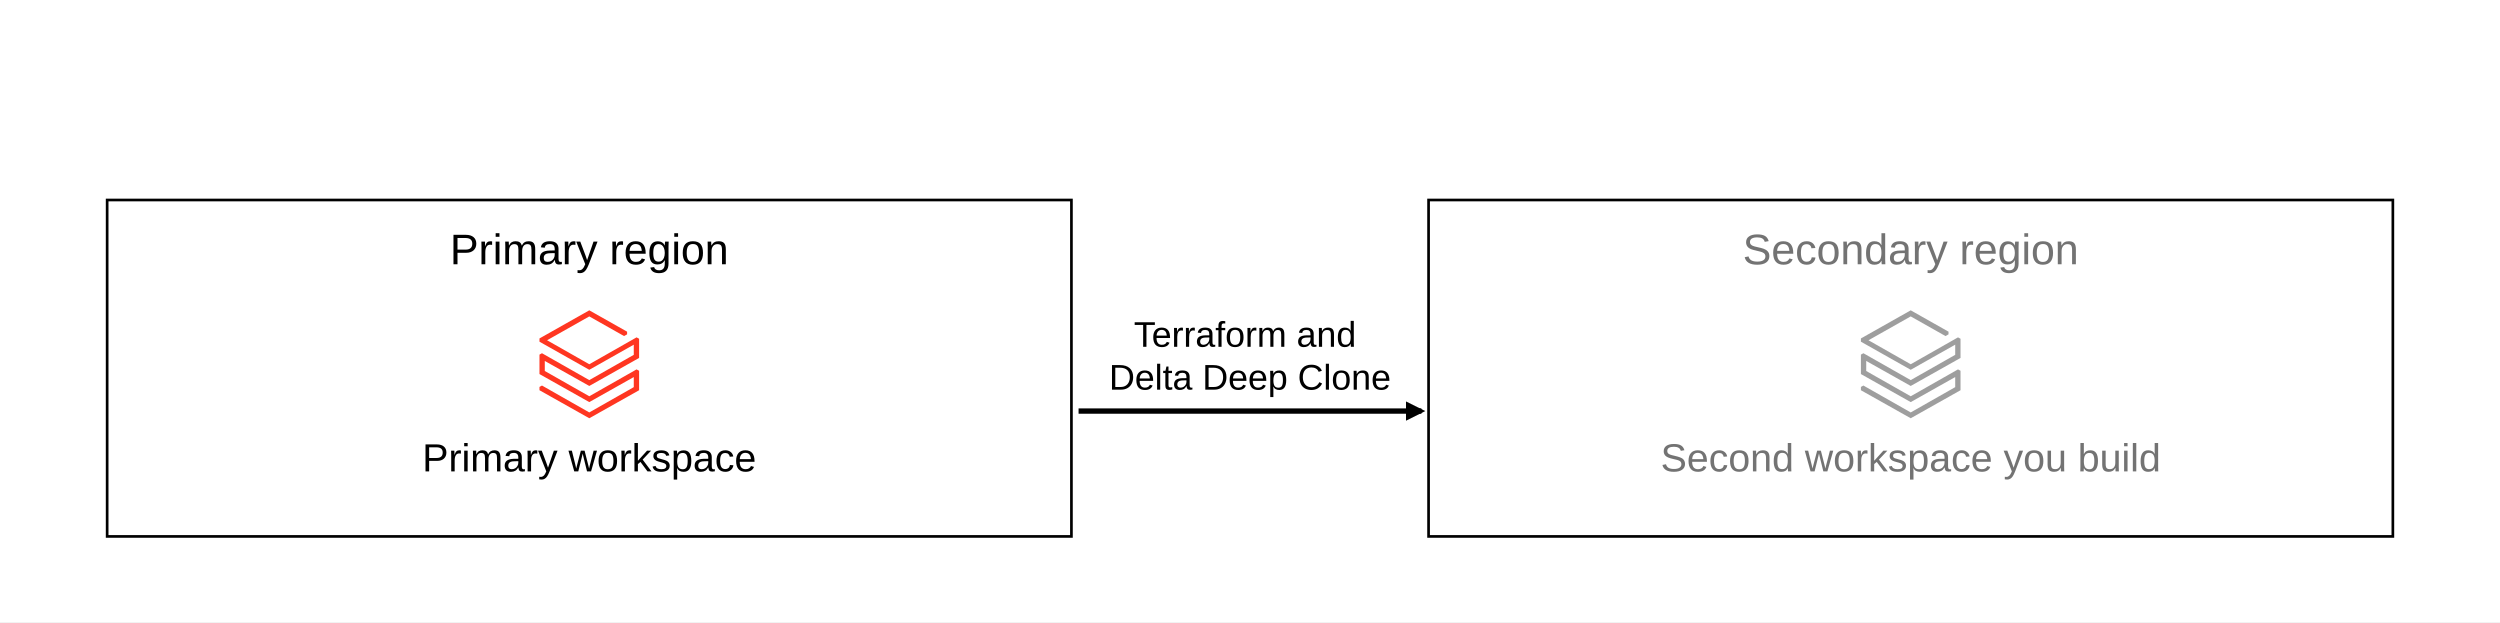
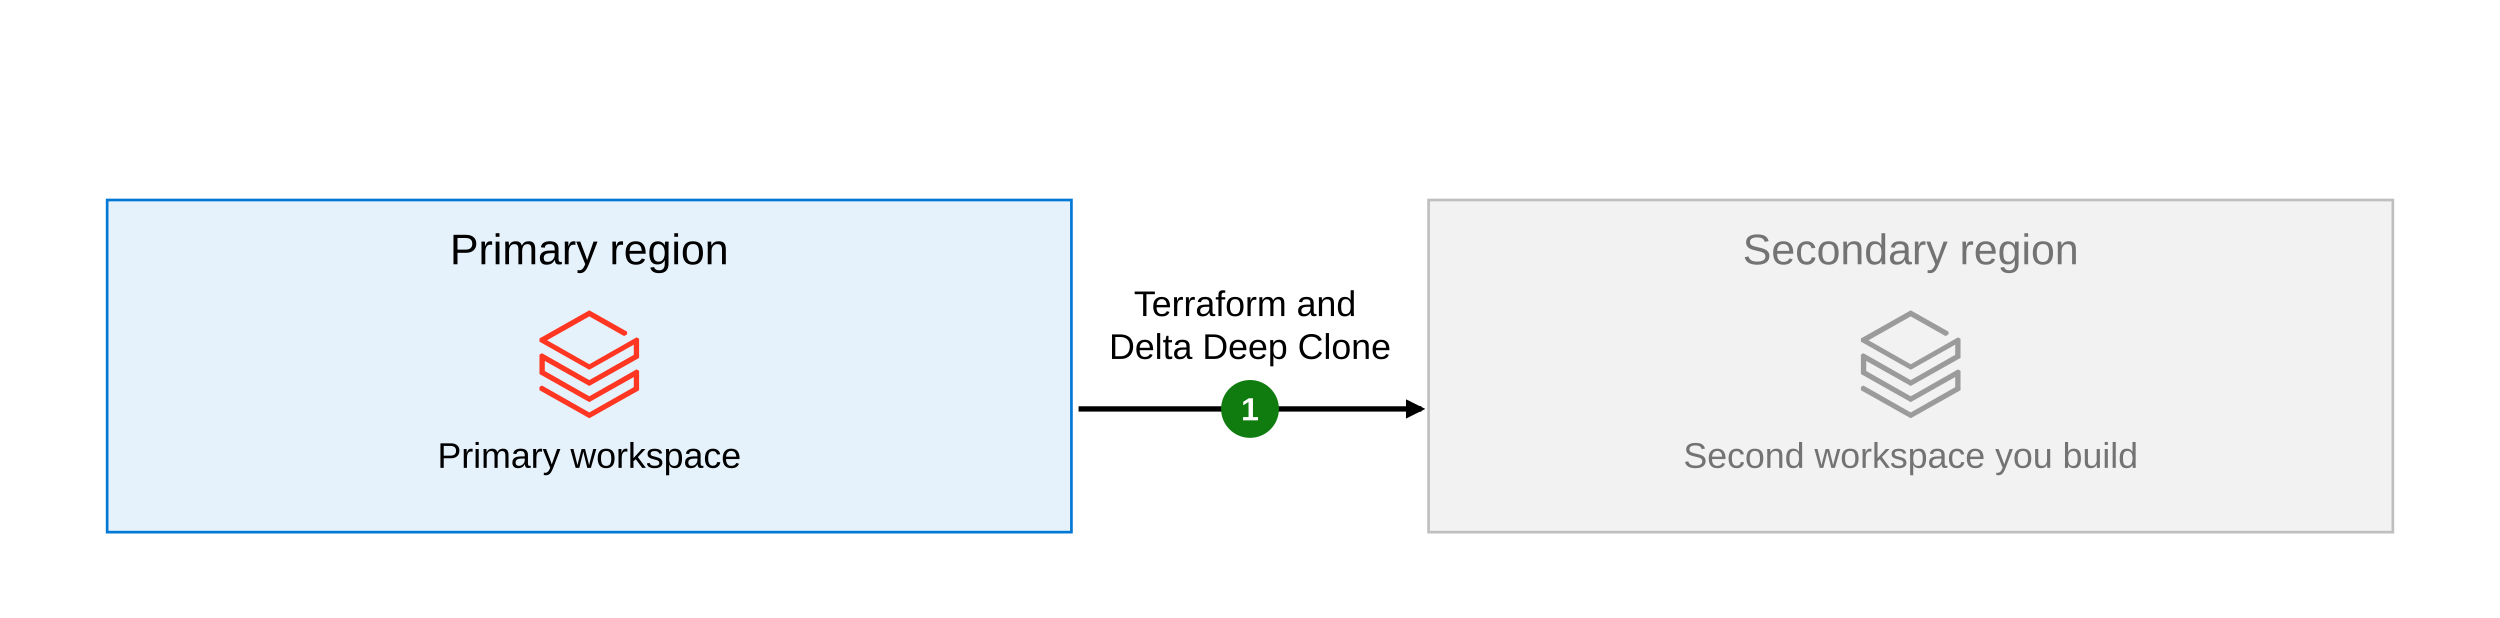
- <svg xmlns="http://www.w3.org/2000/svg" viewBox="0 0 700 174.2" width="700" height="174.2" font-family="'Segoe UI','Segoe UI_MSFontService',system-ui,-apple-system,'Helvetica Neue',Arial,sans-serif" role="img" aria-labelledby="t d">
+ <svg xmlns="http://www.w3.org/2000/svg" viewBox="0 0 700 173" width="700" height="173" font-family="'Segoe UI','Segoe UI_MSFontService',system-ui,-apple-system,'Helvetica Neue',Arial,sans-serif" role="img" aria-labelledby="t d">
  <defs>
    <marker id="arrow" viewBox="0 0 10 10" refX="8" refY="5" markerWidth="5.4" markerHeight="5.4" orient="auto-start-reverse" markerUnits="userSpaceOnUse">
      <path d="M0 0 L10 5 L0 10 z" fill="#000000" />
    </marker>
    <marker id="arrow-red" viewBox="0 0 10 10" refX="8" refY="5" markerWidth="5.4" markerHeight="5.4" orient="auto" markerUnits="userSpaceOnUse">
      <path d="M0 0 L10 5 L0 10 z" fill="#ff0000" />
    </marker>
    <filter id="grey">
      <feColorMatrix type="saturate" values="0" />
    </filter>
  </defs>
  <rect width="100%" height="100%" fill="#ffffff" />
-   <rect x="30" y="56" width="270" height="94.2" rx="0" fill="#ffffff" stroke="#000000" stroke-width="0.75" />
+   <rect x="30" y="56" width="270" height="93" rx="0" fill="#e6f2fb" stroke="#0078d4" stroke-width="0.75" />
  <text x="165" y="74" font-size="12" text-anchor="middle" fill="#000000">
    <tspan x="165" dy="0">Primary region</tspan>
  </text>
  <g transform="translate(149.00 86.00) scale(1.7778)">
    <path d="M1.155,4.93v.512L9,9.868l7.006-3.957,0,1.6L9,11.491,1.55,7.258l-.395.22V10.54L9,14.955l7.006-3.942,0,1.586L9,16.581,1.55,12.347l-.395.22v.519L9,17.5l7.845-4.414V10.021l-.4-.218L9,14.036,1.992,10.054V8.476L9,12.414,16.845,8V4.978l-.4-.219L9,8.993,2.352,5.215,9,1.46l5.476,3.094.479-.269V3.863L9,.5Z" fill="#ff3621" />
  </g>
-   <text x="165" y="132" font-size="11" text-anchor="middle" fill="#000000">
+   <text x="165" y="131" font-size="10" text-anchor="middle" fill="#000000">
    <tspan x="165" dy="0">Primary workspace</tspan>
  </text>
-   <rect x="400" y="56" width="270" height="94.2" rx="0" fill="#ffffff" stroke="#000000" stroke-width="0.75" />
+   <rect x="400" y="56" width="270" height="93" rx="0" fill="#f2f2f2" stroke="#bfbfbf" stroke-width="0.75" />
  <text x="535" y="74" font-size="12" text-anchor="middle" fill="#737373">
    <tspan x="535" dy="0">Secondary region</tspan>
  </text>
  <g transform="translate(519.00 86.00) scale(1.7778)" filter="url(#grey)" opacity="0.8">
    <path d="M1.155,4.93v.512L9,9.868l7.006-3.957,0,1.6L9,11.491,1.55,7.258l-.395.22V10.54L9,14.955l7.006-3.942,0,1.586L9,16.581,1.55,12.347l-.395.22v.519L9,17.5l7.845-4.414V10.021l-.4-.218L9,14.036,1.992,10.054V8.476L9,12.414,16.845,8V4.978l-.4-.219L9,8.993,2.352,5.215,9,1.46l5.476,3.094.479-.269V3.863L9,.5Z" fill="#ff3621" />
  </g>
-   <text x="535" y="132" font-size="11" text-anchor="middle" fill="#737373">
+   <text x="535" y="131" font-size="10" text-anchor="middle" fill="#737373">
    <tspan x="535" dy="0">Second workspace you build</tspan>
  </text>
-   <polyline points="302,115.1 398,115.1" fill="none" stroke="#000000" stroke-width="1.5" stroke-linejoin="round" marker-end="url(#arrow)" />
-   <text x="350" y="97.1" font-size="10" text-anchor="middle" fill="#000000">
+   <polyline points="302,114.5 398,114.5" fill="none" stroke="#000000" stroke-width="1.5" stroke-linejoin="round" marker-end="url(#arrow)" />
+   <text x="350" y="88.5" font-size="10" text-anchor="middle" fill="#000000">
    <tspan x="350" dy="0">Terraform and</tspan>
    <tspan x="350" dy="12.0">Delta Deep Clone</tspan>
  </text>
+   <circle cx="350" cy="114.5" r="8.1" fill="#107c10" />
+   <text x="350" y="117.7" font-size="9" text-anchor="middle" font-weight="600" fill="#ffffff">
+     <tspan x="350" dy="0">1</tspan>
+   </text>
</svg>
